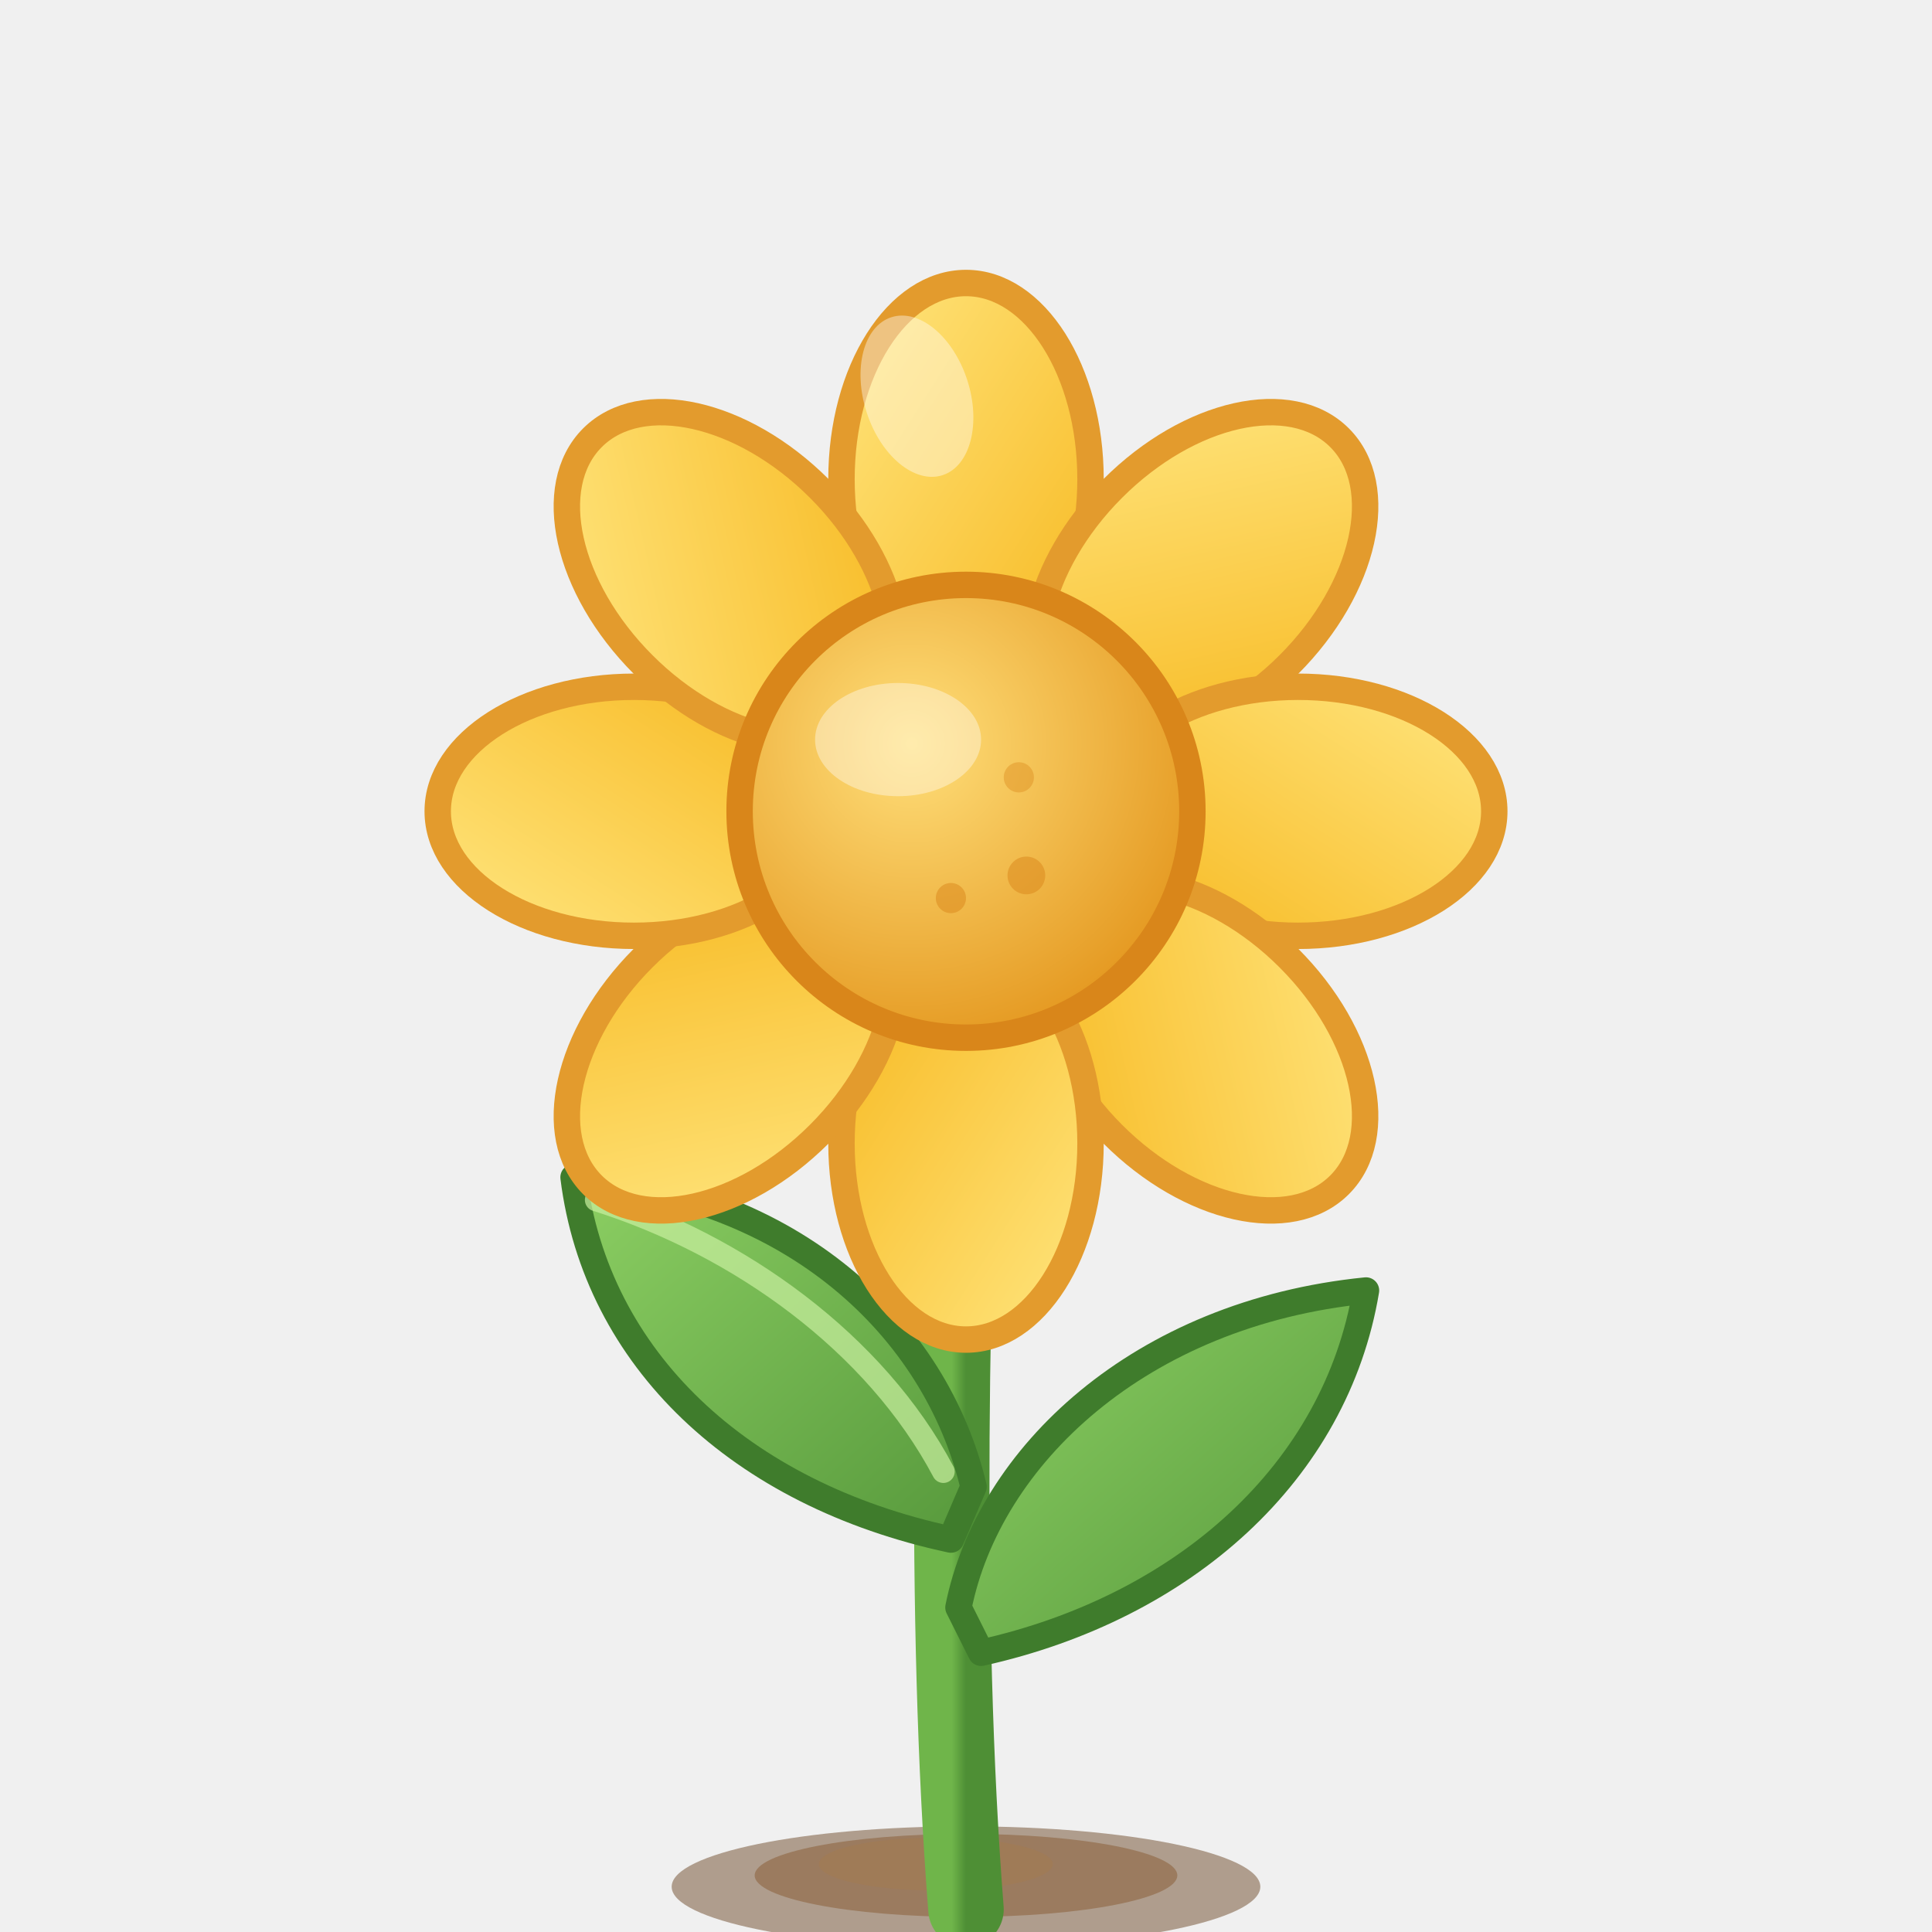
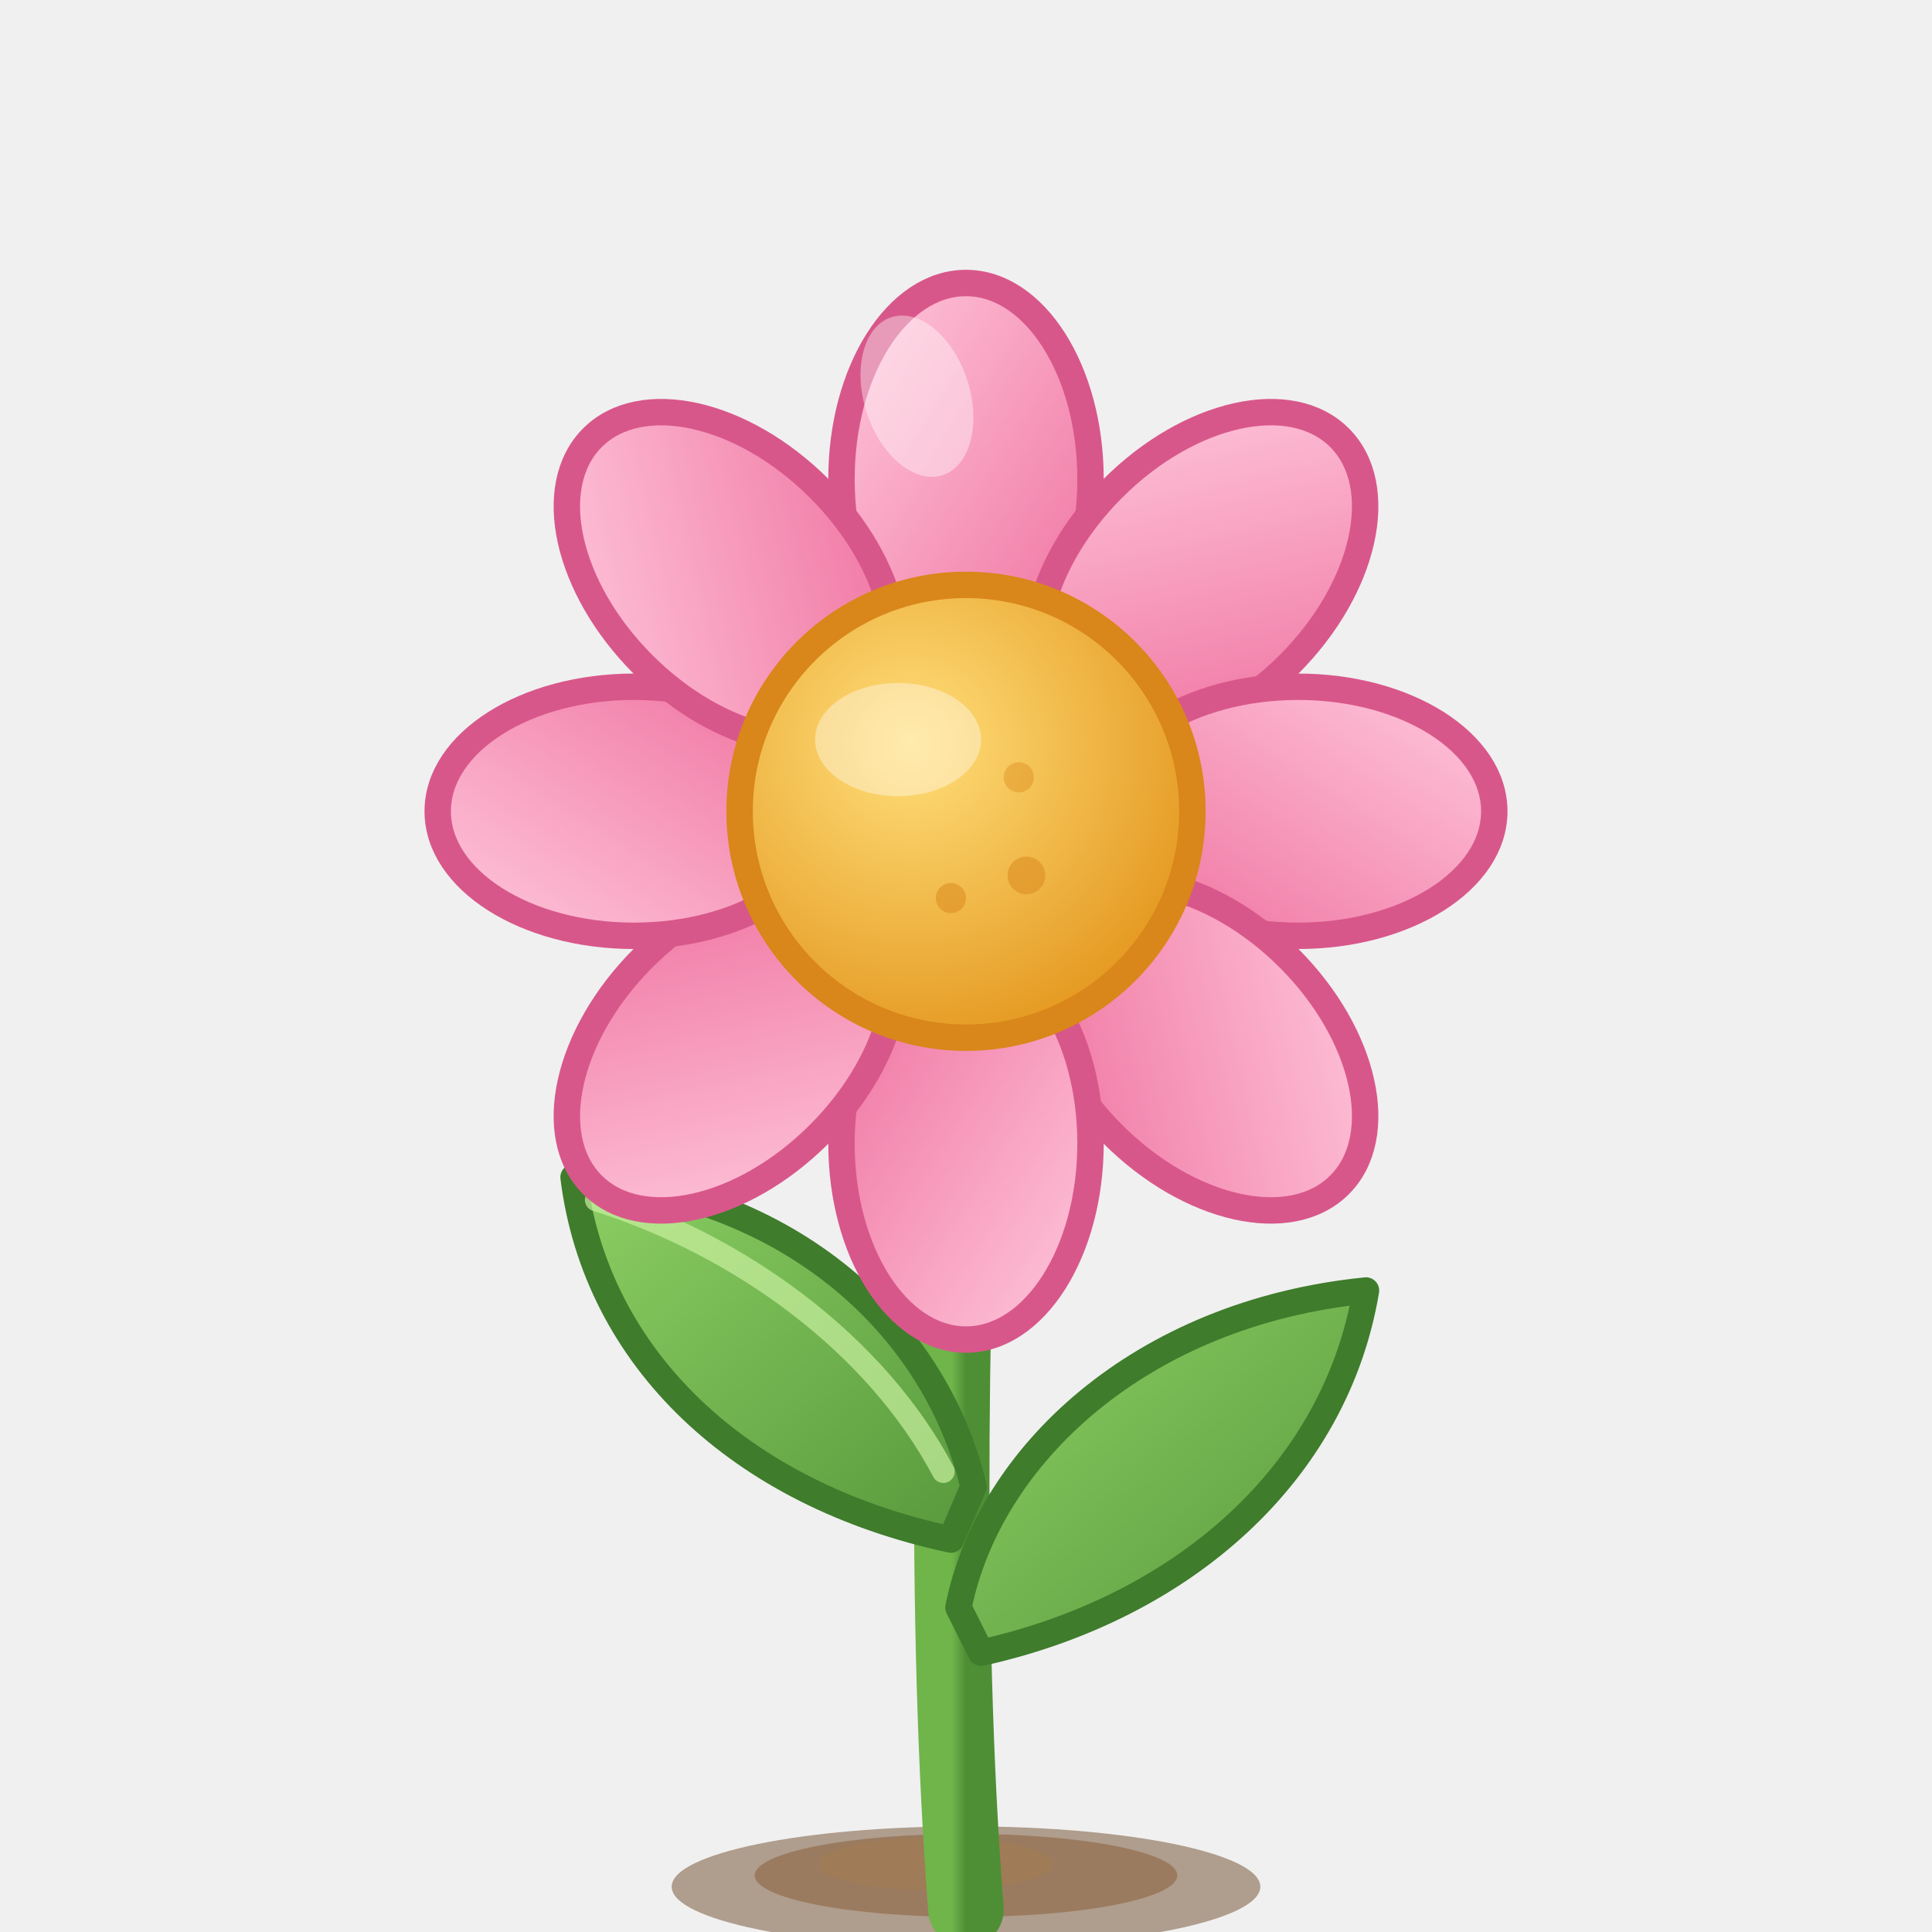
<svg xmlns="http://www.w3.org/2000/svg" width="512" height="512" viewBox="0 0 512 512">
  <defs>
    <linearGradient id="petal" x1="0" y1="0" x2="1" y2="1">
-       <stop offset="0" stop-color="#ffe680" />
-       <stop offset="1" stop-color="#f7b81f" />
+       <stop offset="0" stop-color="#ffc9dc" />
+       <stop offset="1" stop-color="#ef6f9e" />
    </linearGradient>
    <radialGradient id="disc" cx="0.38" cy="0.35" r="0.8">
      <stop offset="0" stop-color="#ffdf7a" />
      <stop offset="1" stop-color="#e08d12" />
    </radialGradient>
    <linearGradient id="stem" x1="0" y1="0" x2="1" y2="0">
      <stop offset="0" stop-color="#6fb54a" />
      <stop offset="1" stop-color="#4e8f35" />
    </linearGradient>
    <linearGradient id="leaf" x1="0" y1="0" x2="1" y2="1">
      <stop offset="0" stop-color="#8ccf63" />
      <stop offset="1" stop-color="#57993c" />
    </linearGradient>
  </defs>
  <ellipse cx="256" cy="500" rx="78" ry="16" fill="#6d4a2a" opacity="0.50" />
  <ellipse cx="256" cy="497" rx="56" ry="11" fill="#8a5f38" opacity="0.55" />
  <ellipse cx="248" cy="494" rx="31" ry="7" fill="#a4794e" opacity="0.45" />
  <path d="M256 506 C250 430 252 330 256 262" stroke="url(#stem)" stroke-width="20" fill="none" stroke-linecap="round" />
  <path d="M252 408 C196 396 158 360 152 312 C210 316 248 352 258 394 Z" fill="url(#leaf)" stroke="#3f7c2c" stroke-width="7" stroke-linejoin="round" />
  <path d="M260 438 C314 426 354 390 362 342 C302 348 262 386 254 426 Z" fill="url(#leaf)" stroke="#3f7c2c" stroke-width="7" stroke-linejoin="round" />
  <path d="M158 318 C196 330 232 356 250 390" stroke="#c9ef9f" stroke-width="6" fill="none" stroke-linecap="round" opacity="0.7" />
-   <g fill="url(#petal)" stroke="#e39b2d" stroke-width="7" stroke-linejoin="round">
+   <g fill="url(#petal)" stroke="#d8578a" stroke-width="7" stroke-linejoin="round">
    <ellipse cx="256" cy="127" rx="33" ry="52" transform="rotate(0 256 215)" />
    <ellipse cx="256" cy="127" rx="33" ry="52" transform="rotate(45 256 215)" />
    <ellipse cx="256" cy="127" rx="33" ry="52" transform="rotate(90 256 215)" />
    <ellipse cx="256" cy="127" rx="33" ry="52" transform="rotate(135 256 215)" />
    <ellipse cx="256" cy="127" rx="33" ry="52" transform="rotate(180 256 215)" />
    <ellipse cx="256" cy="127" rx="33" ry="52" transform="rotate(225 256 215)" />
    <ellipse cx="256" cy="127" rx="33" ry="52" transform="rotate(270 256 215)" />
    <ellipse cx="256" cy="127" rx="33" ry="52" transform="rotate(315 256 215)" />
  </g>
  <ellipse cx="243" cy="105" rx="14" ry="22" transform="rotate(-18 243 105)" fill="#ffffff" opacity="0.4" />
  <circle cx="256" cy="215" r="60" fill="url(#disc)" stroke="#d9861a" stroke-width="7" />
  <ellipse cx="238" cy="196" rx="22" ry="15" fill="#ffffff" opacity="0.38" />
  <circle cx="272" cy="232" r="5" fill="#d9861a" opacity="0.5" />
  <circle cx="252" cy="238" r="4" fill="#d9861a" opacity="0.5" />
  <circle cx="270" cy="206" r="4" fill="#d9861a" opacity="0.4" />
</svg>
